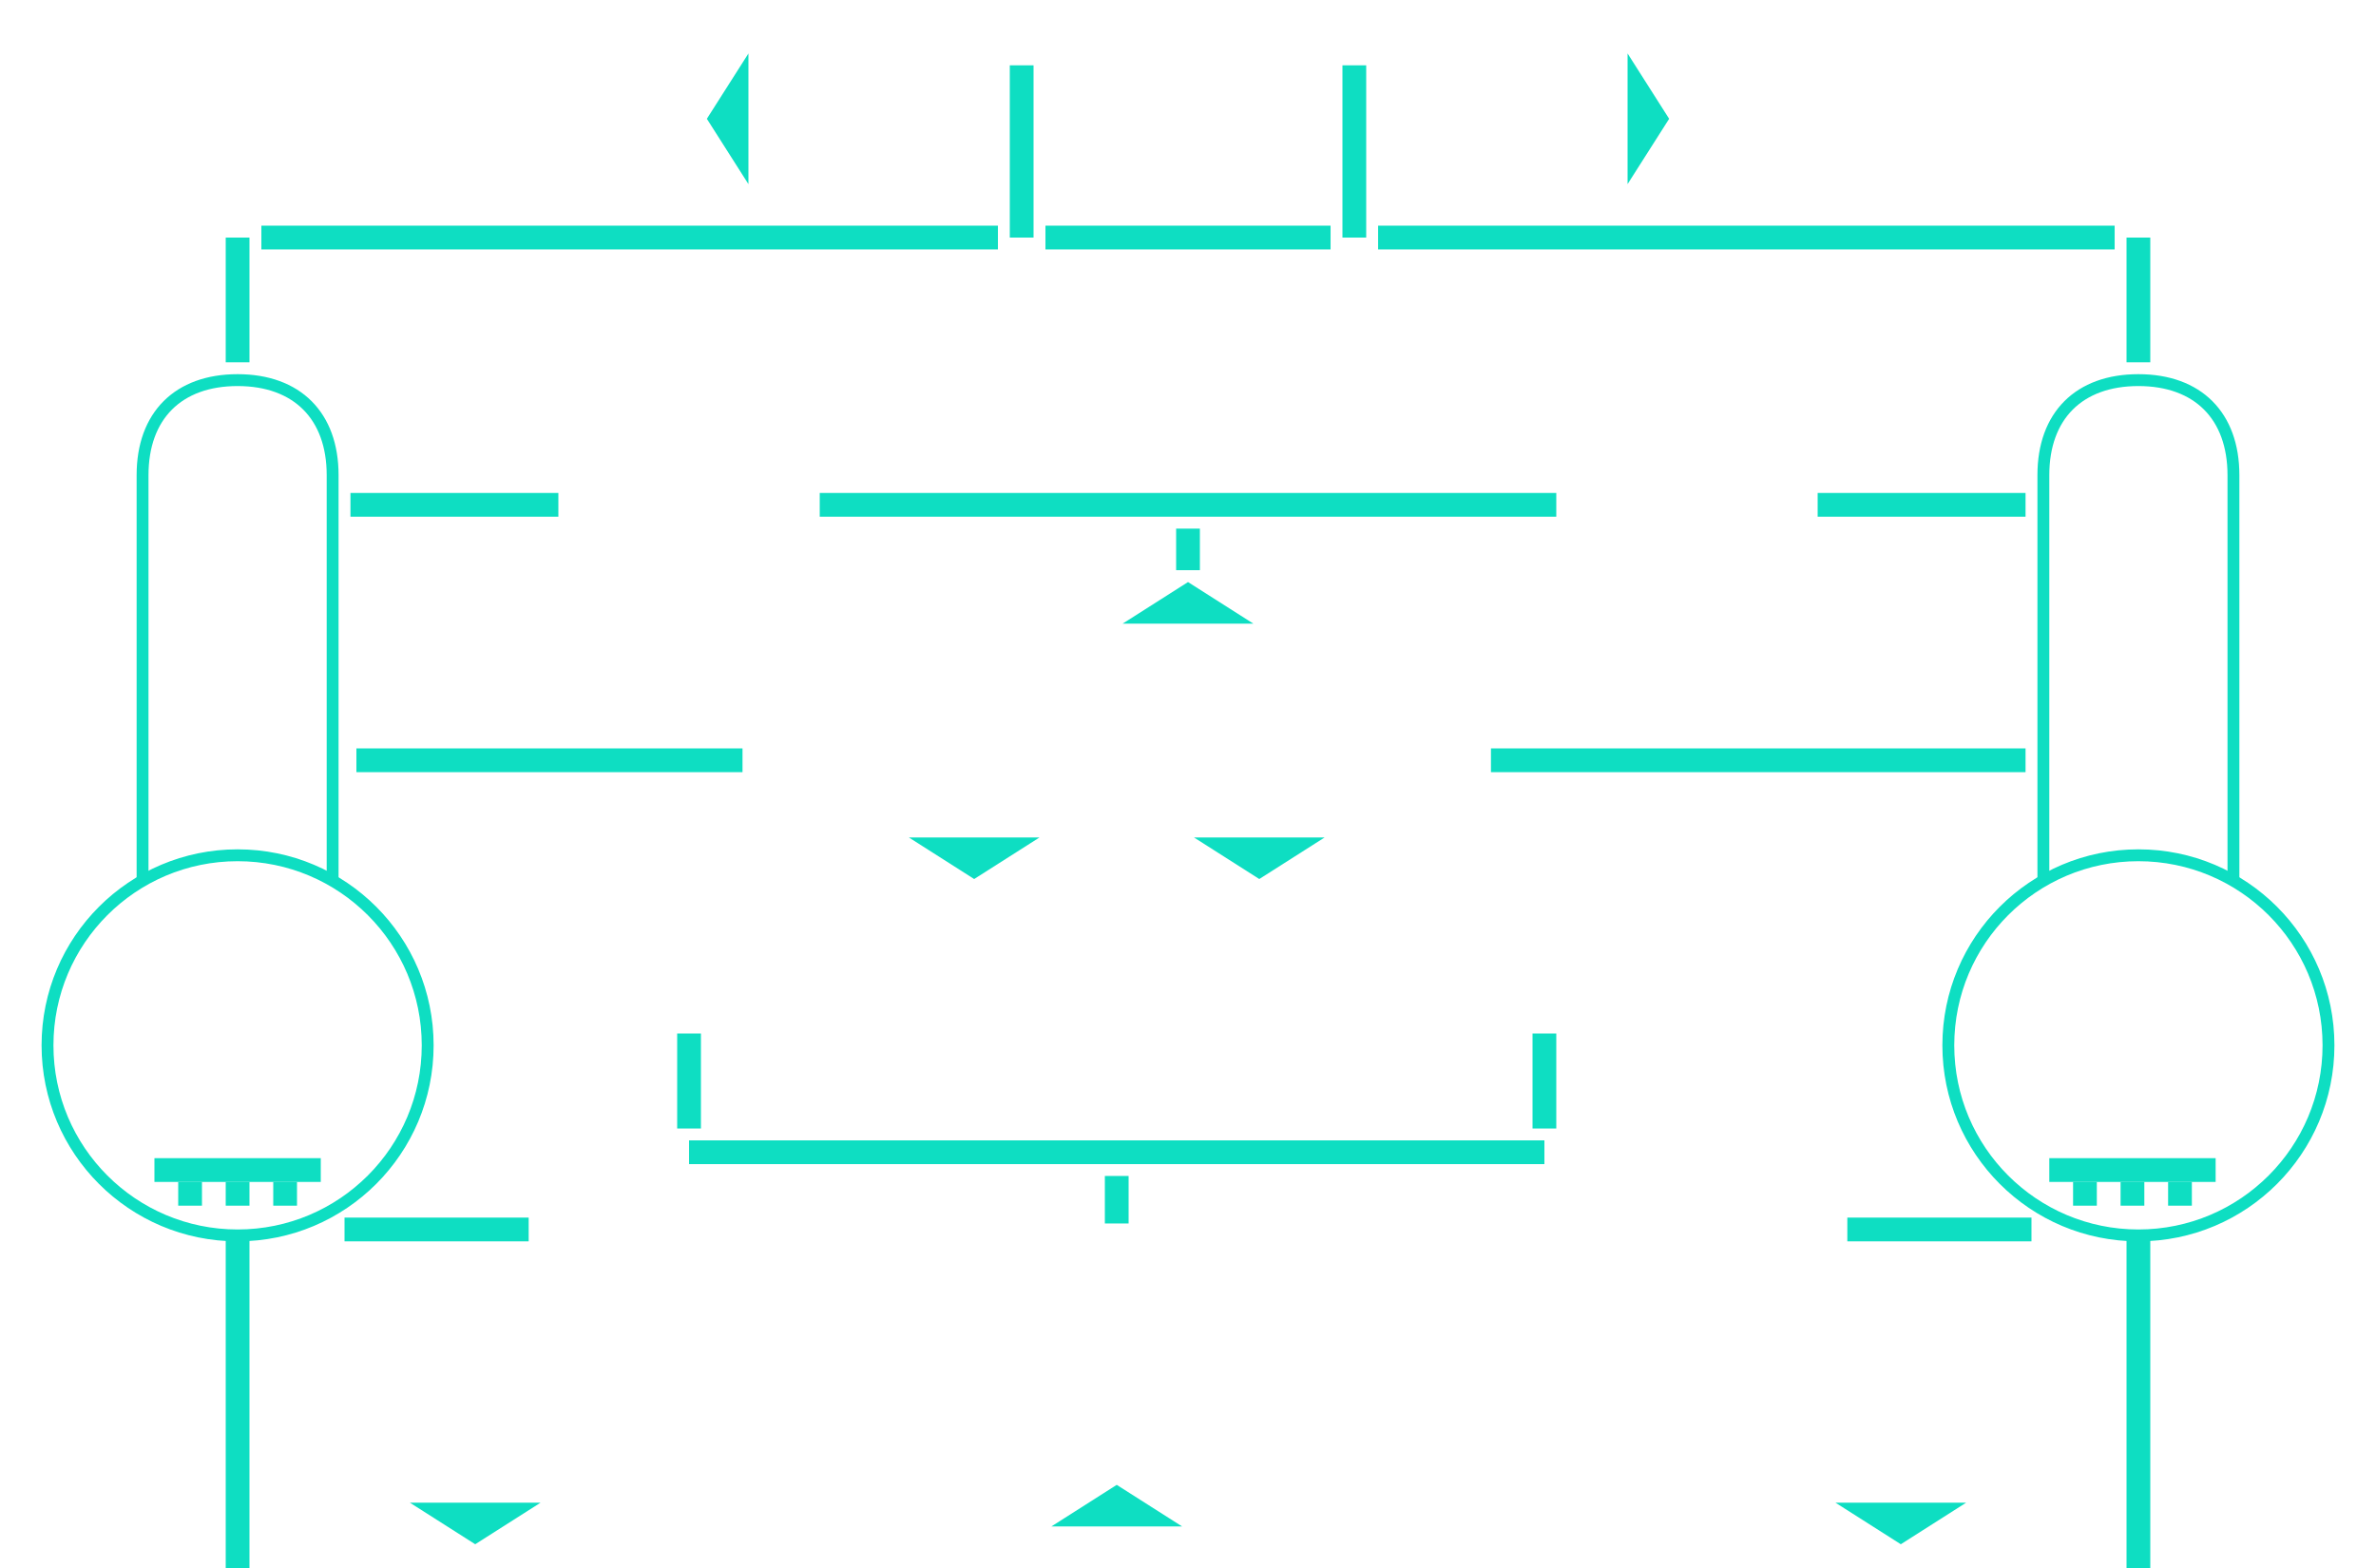
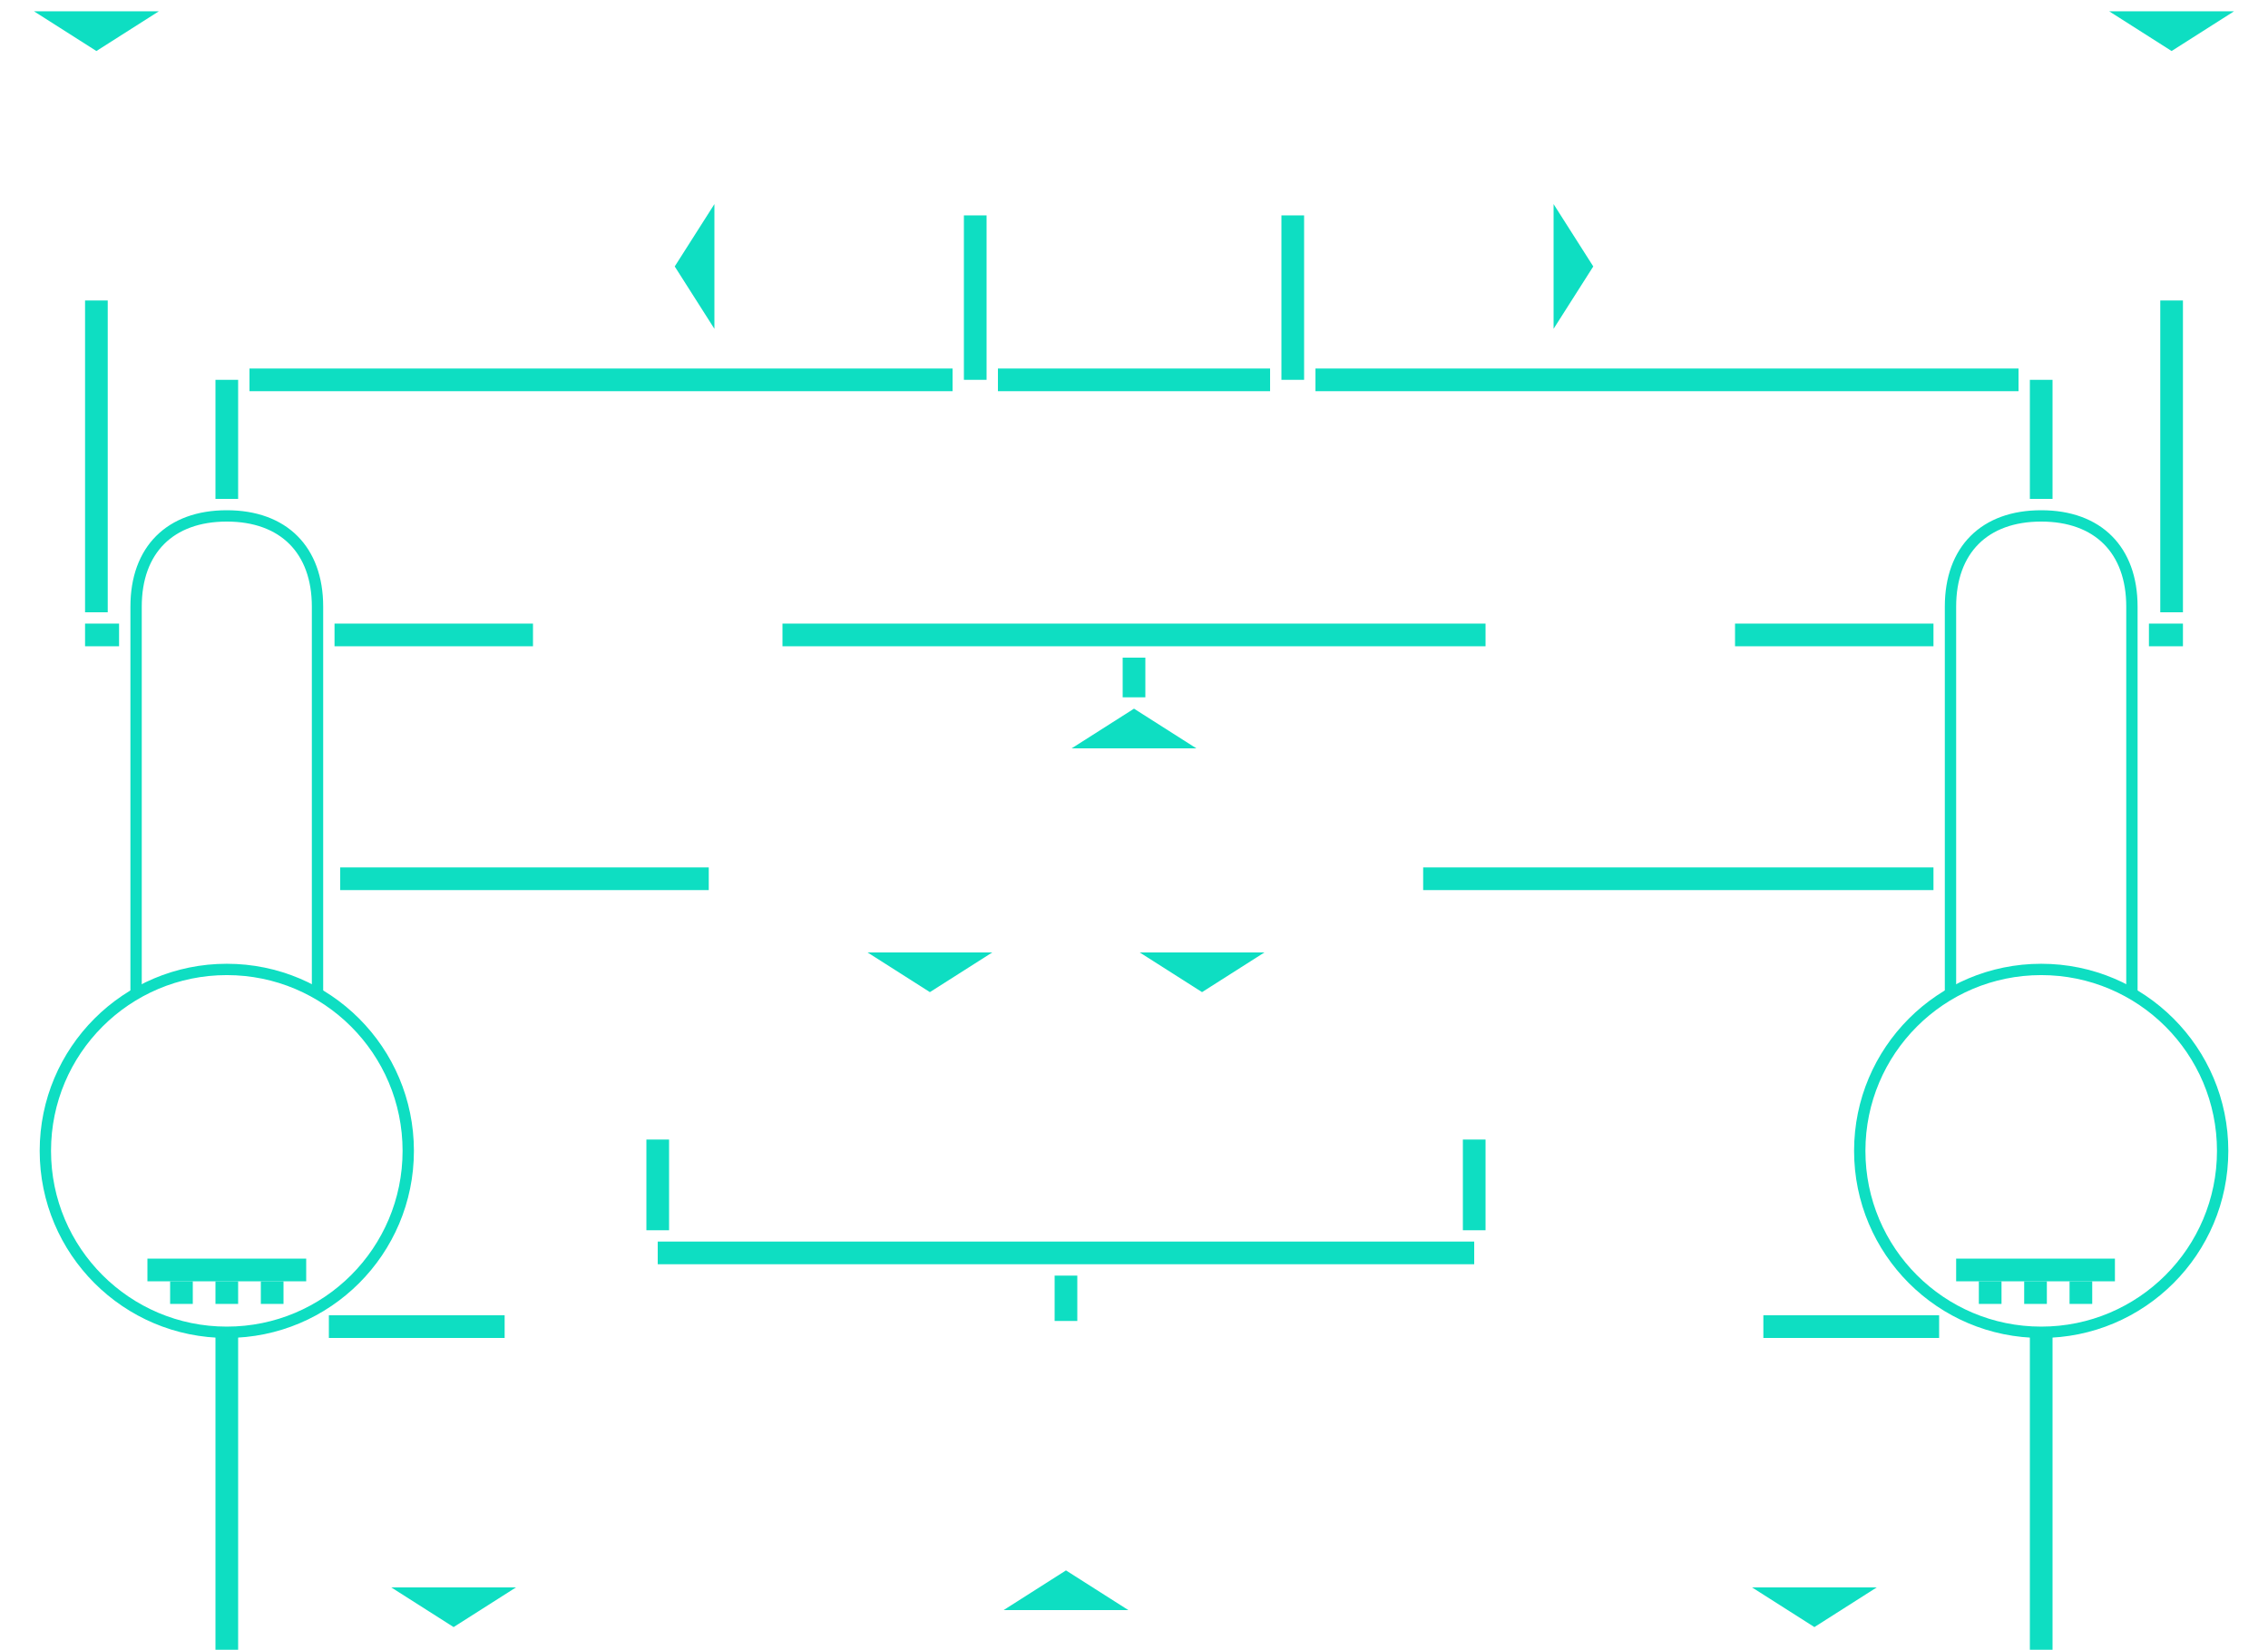
- <svg xmlns="http://www.w3.org/2000/svg" width="400" height="264" viewBox="0 0 105.833 69.85" version="1.1" id="svg1" xml:space="preserve">
+ <svg xmlns="http://www.w3.org/2000/svg" width="400" height="291" viewBox="0 0 105.833 76.994" version="1.1" id="svg1" xml:space="preserve">
  <defs id="defs1" />
  <g id="layer2" style="display:inline">
-     <path style="display:inline;fill:none;fill-opacity:1;stroke:#0edec2;stroke-width:1.058;stroke-linecap:butt;stroke-linejoin:round;stroke-dasharray:none;stroke-opacity:1" d="M 68.792,51.329 H 30.692" id="path2-48-0-8-9" />
-     <path style="display:inline;fill:none;fill-opacity:1;stroke:#0edec2;stroke-width:1.058;stroke-linecap:butt;stroke-linejoin:round;stroke-dasharray:none;stroke-opacity:1" d="M 44.45,10.583 H 11.642" id="path2-48-0-8-9-7" />
-     <path style="display:inline;fill:none;fill-opacity:1;stroke:#0edec2;stroke-width:1.058;stroke-linecap:butt;stroke-linejoin:round;stroke-dasharray:none;stroke-opacity:1" d="m 94.192,10.583 -32.808,-2e-6" id="path2-48-0-8-9-7-5" />
-     <path style="display:inline;fill:none;fill-opacity:1;stroke:#0edec2;stroke-width:1.058;stroke-linecap:butt;stroke-linejoin:round;stroke-dasharray:none;stroke-opacity:1" d="M 24.871,22.49 H 15.61" id="path2-48-0-8-9-4" />
-     <path style="display:inline;fill:none;fill-opacity:1;stroke:#0edec2;stroke-width:1.058;stroke-linecap:butt;stroke-linejoin:round;stroke-dasharray:none;stroke-opacity:1" d="M 33.073,33.867 H 15.875" id="path2-48-0-8-9-4-26" />
-     <path style="display:inline;fill:none;fill-opacity:1;stroke:#0edec2;stroke-width:1.058;stroke-linecap:butt;stroke-linejoin:round;stroke-dasharray:none;stroke-opacity:1" d="m 90.223,33.867 -23.812,0" id="path2-48-0-8-9-4-26-9" />
-     <path style="display:inline;fill:none;fill-opacity:1;stroke:#0edec2;stroke-width:1.058;stroke-linecap:butt;stroke-linejoin:round;stroke-dasharray:none;stroke-opacity:1" d="M 14.288,52.123 H 6.879" id="path2-48-0-8-9-4-3" />
-     <path style="display:inline;fill:none;fill-opacity:1;stroke:#0edec2;stroke-width:1.058;stroke-linecap:butt;stroke-linejoin:round;stroke-dasharray:none;stroke-opacity:1" d="m 8.467,52.652 v 1.058" id="path2-48-0-8-9-4-3-7" />
-     <path style="display:inline;fill:none;fill-opacity:1;stroke:#0edec2;stroke-width:1.058;stroke-linecap:butt;stroke-linejoin:round;stroke-dasharray:none;stroke-opacity:1" d="m 10.583,52.652 v 1.058" id="path2-48-0-8-9-4-3-7-0" />
-     <path style="display:inline;fill:none;fill-opacity:1;stroke:#0edec2;stroke-width:1.058;stroke-linecap:butt;stroke-linejoin:round;stroke-dasharray:none;stroke-opacity:1" d="m 12.7,52.652 v 1.058" id="path2-48-0-8-9-4-3-7-06" />
-     <path style="display:inline;fill:none;fill-opacity:1;stroke:#0edec2;stroke-width:1.058;stroke-linecap:butt;stroke-linejoin:round;stroke-dasharray:none;stroke-opacity:1" d="M 98.69,52.123 H 91.281" id="path2-48-0-8-9-4-3-6" />
-     <path style="display:inline;fill:none;fill-opacity:1;stroke:#0edec2;stroke-width:1.058;stroke-linecap:butt;stroke-linejoin:round;stroke-dasharray:none;stroke-opacity:1" d="m 92.869,52.652 v 1.058" id="path2-48-0-8-9-4-3-7-1" />
-     <path style="display:inline;fill:none;fill-opacity:1;stroke:#0edec2;stroke-width:1.058;stroke-linecap:butt;stroke-linejoin:round;stroke-dasharray:none;stroke-opacity:1" d="m 94.985,52.652 v 1.058" id="path2-48-0-8-9-4-3-7-0-5" />
-     <path style="display:inline;fill:none;fill-opacity:1;stroke:#0edec2;stroke-width:1.058;stroke-linecap:butt;stroke-linejoin:round;stroke-dasharray:none;stroke-opacity:1" d="m 97.102,52.652 v 1.058" id="path2-48-0-8-9-4-3-7-06-5" />
-     <path style="display:inline;fill:none;fill-opacity:1;stroke:#0edec2;stroke-width:1.058;stroke-linecap:butt;stroke-linejoin:round;stroke-dasharray:none;stroke-opacity:1" d="m 69.321,22.49 -32.808,4e-6" id="path2-48-0-8-9-4-2-7" />
-     <path style="display:inline;fill:none;fill-opacity:1;stroke:#0edec2;stroke-width:1.058;stroke-linecap:butt;stroke-linejoin:round;stroke-dasharray:none;stroke-opacity:1" d="M 60.325,2.91 V 10.583" id="path2-48-0-8-9-4-2-7-2" />
-     <path style="display:inline;fill:none;fill-opacity:1;stroke:#0edec2;stroke-width:1.058;stroke-linecap:butt;stroke-linejoin:round;stroke-dasharray:none;stroke-opacity:1" d="M 46.567,10.583 H 59.267" id="path2-48-0-8-9-4-2-7-2-8" />
-     <path style="display:inline;fill:none;fill-opacity:1;stroke:#0edec2;stroke-width:1.058;stroke-linecap:butt;stroke-linejoin:round;stroke-dasharray:none;stroke-opacity:1" d="m 45.508,2.91 -2e-6,7.673" id="path2-48-0-8-9-4-2-7-2-4" />
-     <path style="display:inline;fill:none;fill-opacity:1;stroke:#0edec2;stroke-width:1.058;stroke-linecap:butt;stroke-linejoin:round;stroke-dasharray:none;stroke-opacity:1" d="M 90.223,22.49 H 80.963" id="path2-48-0-8-9-4-6" />
-     <path style="display:inline;fill:none;fill-opacity:1;stroke:#0edec2;stroke-width:1.058;stroke-linecap:butt;stroke-linejoin:round;stroke-dasharray:none;stroke-opacity:1" d="M 10.583,55.033 V 69.85" id="path2-48-4-3-9-5-2" />
-     <path style="display:inline;fill:none;fill-opacity:1;stroke:#0edec2;stroke-width:1.058;stroke-linecap:butt;stroke-linejoin:round;stroke-dasharray:none;stroke-opacity:1" d="M 95.25,55.033 V 69.85" id="path2-48-4-3-9-5-2-3" />
-     <path style="display:inline;fill:none;fill-opacity:1;stroke:#0edec2;stroke-width:1.058;stroke-linecap:butt;stroke-linejoin:round;stroke-dasharray:none;stroke-opacity:1" d="m 68.792,50.271 -10e-7,-4.233" id="path2-3-53-2" />
-     <path style="display:inline;fill:none;fill-opacity:1;stroke:#0edec2;stroke-width:1.058;stroke-linecap:butt;stroke-linejoin:round;stroke-dasharray:none;stroke-opacity:1" d="m 52.917,25.4 0,-1.852" id="path2-3-53-2-8" />
-     <path style="display:inline;fill:none;fill-opacity:1;stroke:#0edec2;stroke-width:1.058;stroke-linecap:butt;stroke-linejoin:round;stroke-dasharray:none;stroke-opacity:1" d="m 30.692,50.271 -1e-6,-4.233" id="path2-3-53-2-5" />
-     <path style="display:inline;fill:none;fill-opacity:1;stroke:#0edec2;stroke-width:1.058;stroke-linecap:butt;stroke-linejoin:round;stroke-dasharray:none;stroke-opacity:1" d="M 49.742,54.504 V 52.387" id="path2-3-53-2-5-2-7" />
-     <path style="display:inline;fill:none;fill-opacity:1;stroke:#0edec2;stroke-width:1.058;stroke-linecap:butt;stroke-linejoin:round;stroke-dasharray:none;stroke-opacity:1" d="m 23.548,54.769 -8.202,0" id="path2-48-0-8-9-4-26-8" />
-     <path style="display:inline;fill:none;fill-opacity:1;stroke:#0edec2;stroke-width:1.058;stroke-linecap:butt;stroke-linejoin:round;stroke-dasharray:none;stroke-opacity:1" d="M 90.487,54.769 H 82.285" id="path2-48-0-8-9-4-26-8-6" />
+     <path style="display:inline;fill:none;fill-opacity:1;stroke:#0edec2;stroke-width:1.058;stroke-linecap:butt;stroke-linejoin:round;stroke-dasharray:none;stroke-opacity:1" d="M 68.792,58.473 H 30.692" id="path2-48-0-8-9" />
+     <path style="display:inline;fill:none;fill-opacity:1;stroke:#0edec2;stroke-width:1.058;stroke-linecap:butt;stroke-linejoin:round;stroke-dasharray:none;stroke-opacity:1" d="M 44.45,17.727 H 11.642" id="path2-48-0-8-9-7" />
+     <path style="display:inline;fill:none;fill-opacity:1;stroke:#0edec2;stroke-width:1.058;stroke-linecap:butt;stroke-linejoin:round;stroke-dasharray:none;stroke-opacity:1" d="m 94.192,17.727 -32.808,-2e-6" id="path2-48-0-8-9-7-5" />
+     <path style="display:inline;fill:none;fill-opacity:1;stroke:#0edec2;stroke-width:1.058;stroke-linecap:butt;stroke-linejoin:round;stroke-dasharray:none;stroke-opacity:1" d="M 24.871,29.633 H 15.61" id="path2-48-0-8-9-4" />
+     <path style="display:inline;fill:none;fill-opacity:1;stroke:#0edec2;stroke-width:1.058;stroke-linecap:butt;stroke-linejoin:round;stroke-dasharray:none;stroke-opacity:1" d="M 5.556,29.633 H 3.969" id="path2-48-0-8-9-4-60" />
+     <path style="display:inline;fill:none;fill-opacity:1;stroke:#0edec2;stroke-width:1.058;stroke-linecap:butt;stroke-linejoin:round;stroke-dasharray:none;stroke-opacity:1" d="M 33.073,41.01 H 15.875" id="path2-48-0-8-9-4-26" />
+     <path style="display:inline;fill:none;fill-opacity:1;stroke:#0edec2;stroke-width:1.058;stroke-linecap:butt;stroke-linejoin:round;stroke-dasharray:none;stroke-opacity:1" d="M 90.223,41.01 H 66.41" id="path2-48-0-8-9-4-26-9" />
+     <path style="display:inline;fill:none;fill-opacity:1;stroke:#0edec2;stroke-width:1.058;stroke-linecap:butt;stroke-linejoin:round;stroke-dasharray:none;stroke-opacity:1" d="M 14.288,59.267 H 6.879" id="path2-48-0-8-9-4-3" />
+     <path style="display:inline;fill:none;fill-opacity:1;stroke:#0edec2;stroke-width:1.058;stroke-linecap:butt;stroke-linejoin:round;stroke-dasharray:none;stroke-opacity:1" d="m 8.467,59.796 v 1.058" id="path2-48-0-8-9-4-3-7" />
+     <path style="display:inline;fill:none;fill-opacity:1;stroke:#0edec2;stroke-width:1.058;stroke-linecap:butt;stroke-linejoin:round;stroke-dasharray:none;stroke-opacity:1" d="m 10.583,59.796 v 1.058" id="path2-48-0-8-9-4-3-7-0" />
+     <path style="display:inline;fill:none;fill-opacity:1;stroke:#0edec2;stroke-width:1.058;stroke-linecap:butt;stroke-linejoin:round;stroke-dasharray:none;stroke-opacity:1" d="m 12.7,59.796 v 1.058" id="path2-48-0-8-9-4-3-7-06" />
+     <path style="display:inline;fill:none;fill-opacity:1;stroke:#0edec2;stroke-width:1.058;stroke-linecap:butt;stroke-linejoin:round;stroke-dasharray:none;stroke-opacity:1" d="M 98.69,59.267 H 91.281" id="path2-48-0-8-9-4-3-6" />
+     <path style="display:inline;fill:none;fill-opacity:1;stroke:#0edec2;stroke-width:1.058;stroke-linecap:butt;stroke-linejoin:round;stroke-dasharray:none;stroke-opacity:1" d="m 92.869,59.796 v 1.058" id="path2-48-0-8-9-4-3-7-1" />
+     <path style="display:inline;fill:none;fill-opacity:1;stroke:#0edec2;stroke-width:1.058;stroke-linecap:butt;stroke-linejoin:round;stroke-dasharray:none;stroke-opacity:1" d="m 94.985,59.796 v 1.058" id="path2-48-0-8-9-4-3-7-0-5" />
+     <path style="display:inline;fill:none;fill-opacity:1;stroke:#0edec2;stroke-width:1.058;stroke-linecap:butt;stroke-linejoin:round;stroke-dasharray:none;stroke-opacity:1" d="m 97.102,59.796 v 1.058" id="path2-48-0-8-9-4-3-7-06-5" />
+     <path style="display:inline;fill:none;fill-opacity:1;stroke:#0edec2;stroke-width:1.058;stroke-linecap:butt;stroke-linejoin:round;stroke-dasharray:none;stroke-opacity:1" d="m 69.321,29.633 -32.808,4e-6" id="path2-48-0-8-9-4-2-7" />
+     <path style="display:inline;fill:none;fill-opacity:1;stroke:#0edec2;stroke-width:1.058;stroke-linecap:butt;stroke-linejoin:round;stroke-dasharray:none;stroke-opacity:1" d="m 60.325,10.054 v 7.673" id="path2-48-0-8-9-4-2-7-2" />
+     <path style="display:inline;fill:none;fill-opacity:1;stroke:#0edec2;stroke-width:1.058;stroke-linecap:butt;stroke-linejoin:round;stroke-dasharray:none;stroke-opacity:1" d="M 46.567,17.727 H 59.267" id="path2-48-0-8-9-4-2-7-2-8" />
+     <path style="display:inline;fill:none;fill-opacity:1;stroke:#0edec2;stroke-width:1.058;stroke-linecap:butt;stroke-linejoin:round;stroke-dasharray:none;stroke-opacity:1" d="m 45.508,10.054 -2e-6,7.673" id="path2-48-0-8-9-4-2-7-2-4" />
+     <path style="display:inline;fill:none;fill-opacity:1;stroke:#0edec2;stroke-width:1.058;stroke-linecap:butt;stroke-linejoin:round;stroke-dasharray:none;stroke-opacity:1" d="M 90.223,29.633 H 80.963" id="path2-48-0-8-9-4-6" />
+     <path style="display:inline;fill:none;fill-opacity:1;stroke:#0edec2;stroke-width:1.058;stroke-linecap:butt;stroke-linejoin:round;stroke-dasharray:none;stroke-opacity:1" d="M 10.583,62.177 V 76.994" id="path2-48-4-3-9-5-2" />
+     <path style="display:inline;fill:none;fill-opacity:1;stroke:#0edec2;stroke-width:1.058;stroke-linecap:butt;stroke-linejoin:round;stroke-dasharray:none;stroke-opacity:1" d="M 95.25,62.177 V 76.994" id="path2-48-4-3-9-5-2-3" />
+     <path style="display:inline;fill:none;fill-opacity:1;stroke:#0edec2;stroke-width:1.058;stroke-linecap:butt;stroke-linejoin:round;stroke-dasharray:none;stroke-opacity:1" d="m 68.792,57.415 -10e-7,-4.233" id="path2-3-53-2" />
+     <path style="display:inline;fill:none;fill-opacity:1;stroke:#0edec2;stroke-width:1.058;stroke-linecap:butt;stroke-linejoin:round;stroke-dasharray:none;stroke-opacity:1" d="M 52.917,32.544 V 30.692" id="path2-3-53-2-8" />
+     <path style="display:inline;fill:none;fill-opacity:1;stroke:#0edec2;stroke-width:1.058;stroke-linecap:butt;stroke-linejoin:round;stroke-dasharray:none;stroke-opacity:1" d="m 30.692,57.415 -1e-6,-4.233" id="path2-3-53-2-5" />
+     <path style="display:inline;fill:none;fill-opacity:1;stroke:#0edec2;stroke-width:1.058;stroke-linecap:butt;stroke-linejoin:round;stroke-dasharray:none;stroke-opacity:1" d="M 49.742,61.648 V 59.531" id="path2-3-53-2-5-2-7" />
+     <path style="display:inline;fill:none;fill-opacity:1;stroke:#0edec2;stroke-width:1.058;stroke-linecap:butt;stroke-linejoin:round;stroke-dasharray:none;stroke-opacity:1" d="M 23.548,61.912 H 15.346" id="path2-48-0-8-9-4-26-8" />
+     <path style="display:inline;fill:none;fill-opacity:1;stroke:#0edec2;stroke-width:1.058;stroke-linecap:butt;stroke-linejoin:round;stroke-dasharray:none;stroke-opacity:1" d="M 90.487,61.912 H 82.285" id="path2-48-0-8-9-4-26-8-6" />
  </g>
  <g id="layer3" style="display:inline">
-     <path style="display:inline;fill:#0edec2;fill-opacity:1;stroke:none;stroke-width:0.794;stroke-linecap:butt;stroke-linejoin:round;stroke-dasharray:none;stroke-opacity:1" d="m 21.167,68.792 -2.91,-1.852 h 5.821 z" id="path7-7-84-6-6-1" />
-     <path style="display:inline;fill:#0edec2;fill-opacity:1;stroke:none;stroke-width:0.794;stroke-linecap:butt;stroke-linejoin:round;stroke-dasharray:none;stroke-opacity:1" d="m 43.392,39.158 -2.91,-1.852 h 5.821 z" id="path7-7-84-6-6-4" />
-     <path style="display:inline;fill:#0edec2;fill-opacity:1;stroke:none;stroke-width:0.794;stroke-linecap:butt;stroke-linejoin:round;stroke-dasharray:none;stroke-opacity:1" d="m 56.092,39.158 -2.91,-1.852 h 5.821 z" id="path7-7-84-6-6-4-1" />
-     <path style="display:inline;fill:#0edec2;fill-opacity:1;stroke:none;stroke-width:0.794;stroke-linecap:butt;stroke-linejoin:round;stroke-dasharray:none;stroke-opacity:1" d="m 52.917,25.929 2.91,1.852 h -5.821 z" id="path7-7-84-6-6-4-5" />
-     <path style="display:inline;fill:#0edec2;fill-opacity:1;stroke:none;stroke-width:0.794;stroke-linecap:butt;stroke-linejoin:round;stroke-dasharray:none;stroke-opacity:1" d="m 74.348,5.292 -1.852,2.91 V 2.381 Z" id="path7-7-84-6-6-4-1-64" />
-     <path style="display:inline;fill:none;fill-opacity:1;stroke:#0edec2;stroke-width:1.058;stroke-linecap:butt;stroke-linejoin:round;stroke-dasharray:none;stroke-opacity:1" d="m 10.583,10.583 v 5.556" id="path2-48-0-8-9-4-2-7-2-3" />
-     <path style="display:inline;fill:none;fill-opacity:1;stroke:#0edec2;stroke-width:1.058;stroke-linecap:butt;stroke-linejoin:round;stroke-dasharray:none;stroke-opacity:1" d="m 95.25,10.583 v 5.556" id="path2-48-0-8-9-4-2-7-2-3-5" />
-     <path style="display:inline;fill:#0edec2;fill-opacity:1;stroke:none;stroke-width:0.794;stroke-linecap:butt;stroke-linejoin:round;stroke-dasharray:none;stroke-opacity:1" d="m 31.485,5.292 1.852,-2.91 v 5.821 z" id="path7-7-84-6-6-4-1-6-8" />
-     <path style="display:inline;fill:#0edec2;fill-opacity:1;stroke:none;stroke-width:0.794;stroke-linecap:butt;stroke-linejoin:round;stroke-dasharray:none;stroke-opacity:1" d="m 49.742,66.146 -2.91,1.852 h 5.821 z" id="path7-7-84-6" />
-     <circle style="fill:none;stroke:#0edec2;stroke-width:0.529;stroke-dasharray:none;stroke-opacity:1" id="path1" cx="10.583" cy="46.567" r="8.467" />
-     <path style="fill:none;stroke:#0edec2;stroke-width:0.529;stroke-dasharray:none;stroke-opacity:1" d="m 6.35,39.158 5e-7,-17.992 c -1e-6,-2.646 1.587,-4.233 4.233,-4.233 2.646,1e-6 4.233,1.588 4.233,4.233 v 17.992" id="path3" />
-     <circle style="display:inline;fill:none;stroke:#0edec2;stroke-width:0.529;stroke-dasharray:none;stroke-opacity:1" id="path1-2" cx="95.25" cy="46.567" r="8.467" />
-     <path style="display:inline;fill:none;stroke:#0edec2;stroke-width:0.529;stroke-dasharray:none;stroke-opacity:1" d="m 91.017,39.158 7e-6,-17.992 c 0,-2.646 1.587,-4.233 4.233,-4.233 2.646,-1e-6 4.233,1.588 4.233,4.233 l -7e-6,17.992" id="path3-2" />
-     <path style="display:inline;fill:#0edec2;fill-opacity:1;stroke:none;stroke-width:0.794;stroke-linecap:butt;stroke-linejoin:round;stroke-dasharray:none;stroke-opacity:1" d="m 84.667,68.792 2.91,-1.852 h -5.821 z" id="path7-7-84-6-6-1-1" />
+     <path style="display:inline;fill:#0edec2;fill-opacity:1;stroke:none;stroke-width:0.794;stroke-linecap:butt;stroke-linejoin:round;stroke-dasharray:none;stroke-opacity:1" d="m 21.167,75.935 -2.91,-1.852 h 5.821 z" id="path7-7-84-6-6-1" />
+     <path style="display:inline;fill:#0edec2;fill-opacity:1;stroke:none;stroke-width:0.794;stroke-linecap:butt;stroke-linejoin:round;stroke-dasharray:none;stroke-opacity:1" d="m 43.392,46.302 -2.91,-1.852 h 5.821 z" id="path7-7-84-6-6-4" />
+     <path style="display:inline;fill:#0edec2;fill-opacity:1;stroke:none;stroke-width:0.794;stroke-linecap:butt;stroke-linejoin:round;stroke-dasharray:none;stroke-opacity:1" d="m 4.498,2.381 -2.91,-1.852 h 5.821 z" id="path7-7-84-6-6-4-18" />
+     <path style="display:inline;fill:#0edec2;fill-opacity:1;stroke:none;stroke-width:0.794;stroke-linecap:butt;stroke-linejoin:round;stroke-dasharray:none;stroke-opacity:1" d="m 101.335,2.381 -2.91,-1.852 h 5.821 z" id="path7-7-84-6-6-4-18-0" />
+     <path style="display:inline;fill:#0edec2;fill-opacity:1;stroke:none;stroke-width:0.794;stroke-linecap:butt;stroke-linejoin:round;stroke-dasharray:none;stroke-opacity:1" d="m 56.092,46.302 -2.91,-1.852 h 5.821 z" id="path7-7-84-6-6-4-1" />
+     <path style="display:inline;fill:#0edec2;fill-opacity:1;stroke:none;stroke-width:0.794;stroke-linecap:butt;stroke-linejoin:round;stroke-dasharray:none;stroke-opacity:1" d="m 52.917,33.073 2.91,1.852 h -5.821 z" id="path7-7-84-6-6-4-5" />
+     <path style="display:inline;fill:#0edec2;fill-opacity:1;stroke:none;stroke-width:0.794;stroke-linecap:butt;stroke-linejoin:round;stroke-dasharray:none;stroke-opacity:1" d="m 74.348,12.435 -1.852,2.91 V 9.525 Z" id="path7-7-84-6-6-4-1-64" />
+     <path style="display:inline;fill:none;fill-opacity:1;stroke:#0edec2;stroke-width:1.058;stroke-linecap:butt;stroke-linejoin:round;stroke-dasharray:none;stroke-opacity:1" d="m 10.583,17.727 v 5.556" id="path2-48-0-8-9-4-2-7-2-3" />
+     <path style="display:inline;fill:none;fill-opacity:1;stroke:#0edec2;stroke-width:1.058;stroke-linecap:butt;stroke-linejoin:round;stroke-dasharray:none;stroke-opacity:1" d="M 4.498,14.023 V 28.575" id="path2-48-0-8-9-4-2-7-2-3-7" />
+     <path style="display:inline;fill:none;fill-opacity:1;stroke:#0edec2;stroke-width:1.058;stroke-linecap:butt;stroke-linejoin:round;stroke-dasharray:none;stroke-opacity:1" d="m 100.277,29.633 h 1.587" id="path2-48-0-8-9-4-60-5" />
+     <path style="display:inline;fill:none;fill-opacity:1;stroke:#0edec2;stroke-width:1.058;stroke-linecap:butt;stroke-linejoin:round;stroke-dasharray:none;stroke-opacity:1" d="M 101.335,14.023 V 28.575" id="path2-48-0-8-9-4-2-7-2-3-7-9" />
+     <path style="display:inline;fill:none;fill-opacity:1;stroke:#0edec2;stroke-width:1.058;stroke-linecap:butt;stroke-linejoin:round;stroke-dasharray:none;stroke-opacity:1" d="m 95.25,17.727 v 5.556" id="path2-48-0-8-9-4-2-7-2-3-5" />
+     <path style="display:inline;fill:#0edec2;fill-opacity:1;stroke:none;stroke-width:0.794;stroke-linecap:butt;stroke-linejoin:round;stroke-dasharray:none;stroke-opacity:1" d="m 31.485,12.435 1.852,-2.91 v 5.821 z" id="path7-7-84-6-6-4-1-6-8" />
+     <path style="display:inline;fill:#0edec2;fill-opacity:1;stroke:none;stroke-width:0.794;stroke-linecap:butt;stroke-linejoin:round;stroke-dasharray:none;stroke-opacity:1" d="m 49.742,73.29 -2.91,1.852 h 5.821 z" id="path7-7-84-6" />
+     <circle style="fill:none;stroke:#0edec2;stroke-width:0.529;stroke-dasharray:none;stroke-opacity:1" id="path1" cx="10.583" cy="53.71" r="8.467" />
+     <path style="fill:none;stroke:#0edec2;stroke-width:0.529;stroke-dasharray:none;stroke-opacity:1" d="m 6.35,46.302 5e-7,-17.992 c -1e-6,-2.646 1.587,-4.233 4.233,-4.233 2.646,1e-6 4.233,1.588 4.233,4.233 v 17.992" id="path3" />
+     <circle style="display:inline;fill:none;stroke:#0edec2;stroke-width:0.529;stroke-dasharray:none;stroke-opacity:1" id="path1-2" cx="95.25" cy="53.71" r="8.467" />
+     <path style="display:inline;fill:none;stroke:#0edec2;stroke-width:0.529;stroke-dasharray:none;stroke-opacity:1" d="m 91.017,46.302 7e-6,-17.992 c 0,-2.646 1.587,-4.233 4.233,-4.233 2.646,-1e-6 4.233,1.588 4.233,4.233 l -7e-6,17.992" id="path3-2" />
+     <path style="display:inline;fill:#0edec2;fill-opacity:1;stroke:none;stroke-width:0.794;stroke-linecap:butt;stroke-linejoin:round;stroke-dasharray:none;stroke-opacity:1" d="m 84.667,75.935 2.91,-1.852 h -5.821 z" id="path7-7-84-6-6-1-1" />
  </g>
  <g id="layer5" style="display:none">
-     <rect style="display:inline;fill:#d76f78;fill-opacity:1;stroke:none;stroke-width:0.265;stroke-linecap:round;stroke-linejoin:round;stroke-opacity:1" id="rect1-5-1-7-1-8-5-1-9-7" width="4.763" height="10.583" x="-7.673" y="33.867" transform="rotate(-90)" />
-     <rect style="display:inline;fill:#d76f78;fill-opacity:1;stroke:none;stroke-width:0.265;stroke-linecap:round;stroke-linejoin:round;stroke-opacity:1" id="rect1-5-1-7-1-8-27-34-3-1-5" width="4.763" height="10.583" x="-33.073" y="34.925" transform="scale(-1,1)" />
-     <rect style="display:inline;fill:#d76f78;fill-opacity:1;stroke:none;stroke-width:0.265;stroke-linecap:round;stroke-linejoin:round;stroke-opacity:1" id="rect1-5-1-7-1-8-27-5-27-2-0-88" width="4.763" height="10.583" x="-45.773" y="39.688" transform="scale(-1,1)" />
-     <rect style="display:inline;fill:#d76f78;fill-opacity:1;stroke:none;stroke-width:0.265;stroke-linecap:round;stroke-linejoin:round;stroke-opacity:1" id="rect1-5-1-7-1-8-27-5-27-2-0-88-5" width="4.763" height="10.583" x="-58.473" y="39.688" transform="scale(-1,1)" />
-     <rect style="display:inline;fill:#d76f78;fill-opacity:1;stroke:none;stroke-width:0.265;stroke-linecap:round;stroke-linejoin:round;stroke-opacity:1" id="rect1-5-1-7-1-8-27-5-27-2-0-8" width="4.763" height="10.583" x="-71.173" y="34.925" transform="scale(-1,1)" />
-     <rect style="display:inline;fill:#d76f78;fill-opacity:1;stroke:none;stroke-width:0.265;stroke-linecap:round;stroke-linejoin:round;stroke-opacity:1" id="rect1-5-1-7-1-8-27-5-27-2-0-8-3" width="4.763" height="10.583" x="-52.123" y="55.033" transform="scale(-1,1)" />
-     <rect style="display:inline;fill:#d76f78;fill-opacity:1;stroke:none;stroke-width:0.265;stroke-linecap:round;stroke-linejoin:round;stroke-opacity:1" id="rect1-5-1-7-1-8-27-5-27-2-0-8-3-6" width="4.763" height="10.583" x="-23.548" y="55.827" transform="scale(-1,1)" />
-     <rect style="display:inline;fill:#d76f78;fill-opacity:1;stroke:none;stroke-width:0.265;stroke-linecap:round;stroke-linejoin:round;stroke-opacity:1" id="rect1-5-1-7-1-8-27-5-27-2-0-8-3-6-3" width="4.763" height="10.583" x="-87.048" y="55.827" transform="scale(-1,1)" />
-     <rect style="display:inline;fill:#d76f78;fill-opacity:1;stroke:none;stroke-width:0.265;stroke-linecap:round;stroke-linejoin:round;stroke-opacity:1" id="rect1-5-1-7-1-8-5-6" width="4.763" height="10.583" x="-24.871" y="25.4" transform="rotate(-90)" />
-     <rect style="display:inline;fill:#d76f78;fill-opacity:1;stroke:none;stroke-width:0.265;stroke-linecap:round;stroke-linejoin:round;stroke-opacity:1" id="rect1-5-1-7-1-8-5-1-9" width="4.763" height="10.583" x="-24.871" y="69.85" transform="rotate(-90)" />
-     <rect style="display:inline;fill:#d76f78;fill-opacity:1;stroke:none;stroke-width:0.265;stroke-linecap:round;stroke-linejoin:round;stroke-opacity:1" id="rect1-5-1-7-1-8-5-1-9-4" width="4.763" height="10.583" x="-7.673" y="61.383" transform="rotate(-90)" />
+     <rect style="display:inline;fill:#d76f78;fill-opacity:1;stroke:none;stroke-width:0.265;stroke-linecap:round;stroke-linejoin:round;stroke-opacity:1" id="rect1-5-1-7-1-8-5-1-9-7" width="4.763" height="10.583" x="-14.817" y="33.867" transform="rotate(-90)" />
+     <rect style="display:inline;fill:#d76f78;fill-opacity:1;stroke:none;stroke-width:0.265;stroke-linecap:round;stroke-linejoin:round;stroke-opacity:1" id="rect1-5-1-7-1-8-27-34-3-1-5" width="4.763" height="10.583" x="-33.073" y="42.069" transform="scale(-1,1)" />
+     <rect style="display:inline;fill:#d76f78;fill-opacity:1;stroke:none;stroke-width:0.265;stroke-linecap:round;stroke-linejoin:round;stroke-opacity:1" id="rect1-5-1-7-1-8-27-5-27-2-0-88" width="4.763" height="10.583" x="-45.773" y="46.831" transform="scale(-1,1)" />
+     <rect style="display:inline;fill:#d76f78;fill-opacity:1;stroke:none;stroke-width:0.265;stroke-linecap:round;stroke-linejoin:round;stroke-opacity:1" id="rect1-5-1-7-1-8-27-5-27-2-0-88-5" width="4.763" height="10.583" x="-58.473" y="46.831" transform="scale(-1,1)" />
+     <rect style="display:inline;fill:#d76f78;fill-opacity:1;stroke:none;stroke-width:0.265;stroke-linecap:round;stroke-linejoin:round;stroke-opacity:1" id="rect1-5-1-7-1-8-27-5-27-2-0-8" width="4.763" height="10.583" x="-71.173" y="42.069" transform="scale(-1,1)" />
+     <rect style="display:inline;fill:#d76f78;fill-opacity:1;stroke:none;stroke-width:0.265;stroke-linecap:round;stroke-linejoin:round;stroke-opacity:1" id="rect1-5-1-7-1-8-27-5-27-2-0-8-3" width="4.763" height="10.583" x="-52.123" y="62.177" transform="scale(-1,1)" />
+     <rect style="display:inline;fill:#d76f78;fill-opacity:1;stroke:none;stroke-width:0.265;stroke-linecap:round;stroke-linejoin:round;stroke-opacity:1" id="rect1-5-1-7-1-8-27-5-27-2-0-8-3-6" width="4.763" height="10.583" x="-23.548" y="62.971" transform="scale(-1,1)" />
+     <rect style="display:inline;fill:#d76f78;fill-opacity:1;stroke:none;stroke-width:0.265;stroke-linecap:round;stroke-linejoin:round;stroke-opacity:1" id="rect1-5-1-7-1-8-27-5-27-2-0-8-3-6-3" width="4.763" height="10.583" x="-87.048" y="62.971" transform="scale(-1,1)" />
+     <rect style="display:inline;fill:#d76f78;fill-opacity:1;stroke:none;stroke-width:0.265;stroke-linecap:round;stroke-linejoin:round;stroke-opacity:1" id="rect1-5-1-7-1-8-27-5-27-2-0-8-3-6-3-5" width="4.763" height="10.583" x="-103.717" y="2.91" transform="scale(-1,1)" />
+     <rect style="display:inline;fill:#d76f78;fill-opacity:1;stroke:none;stroke-width:0.265;stroke-linecap:round;stroke-linejoin:round;stroke-opacity:1" id="rect1-5-1-7-1-8-27-5-27-2-0-8-3-6-3-2" width="4.763" height="10.583" x="-6.879" y="2.91" transform="scale(-1,1)" />
+     <rect style="display:inline;fill:#d76f78;fill-opacity:1;stroke:none;stroke-width:0.265;stroke-linecap:round;stroke-linejoin:round;stroke-opacity:1" id="rect1-5-1-7-1-8-5-6" width="4.763" height="10.583" x="-32.015" y="25.4" transform="rotate(-90)" />
+     <rect style="display:inline;fill:#d76f78;fill-opacity:1;stroke:none;stroke-width:0.265;stroke-linecap:round;stroke-linejoin:round;stroke-opacity:1" id="rect1-5-1-7-1-8-5-1-9" width="4.763" height="10.583" x="-32.015" y="69.85" transform="rotate(-90)" />
+     <rect style="display:inline;fill:#d76f78;fill-opacity:1;stroke:none;stroke-width:0.265;stroke-linecap:round;stroke-linejoin:round;stroke-opacity:1" id="rect1-5-1-7-1-8-5-1-9-4" width="4.763" height="10.583" x="-14.817" y="61.383" transform="rotate(-90)" />
  </g>
</svg>
